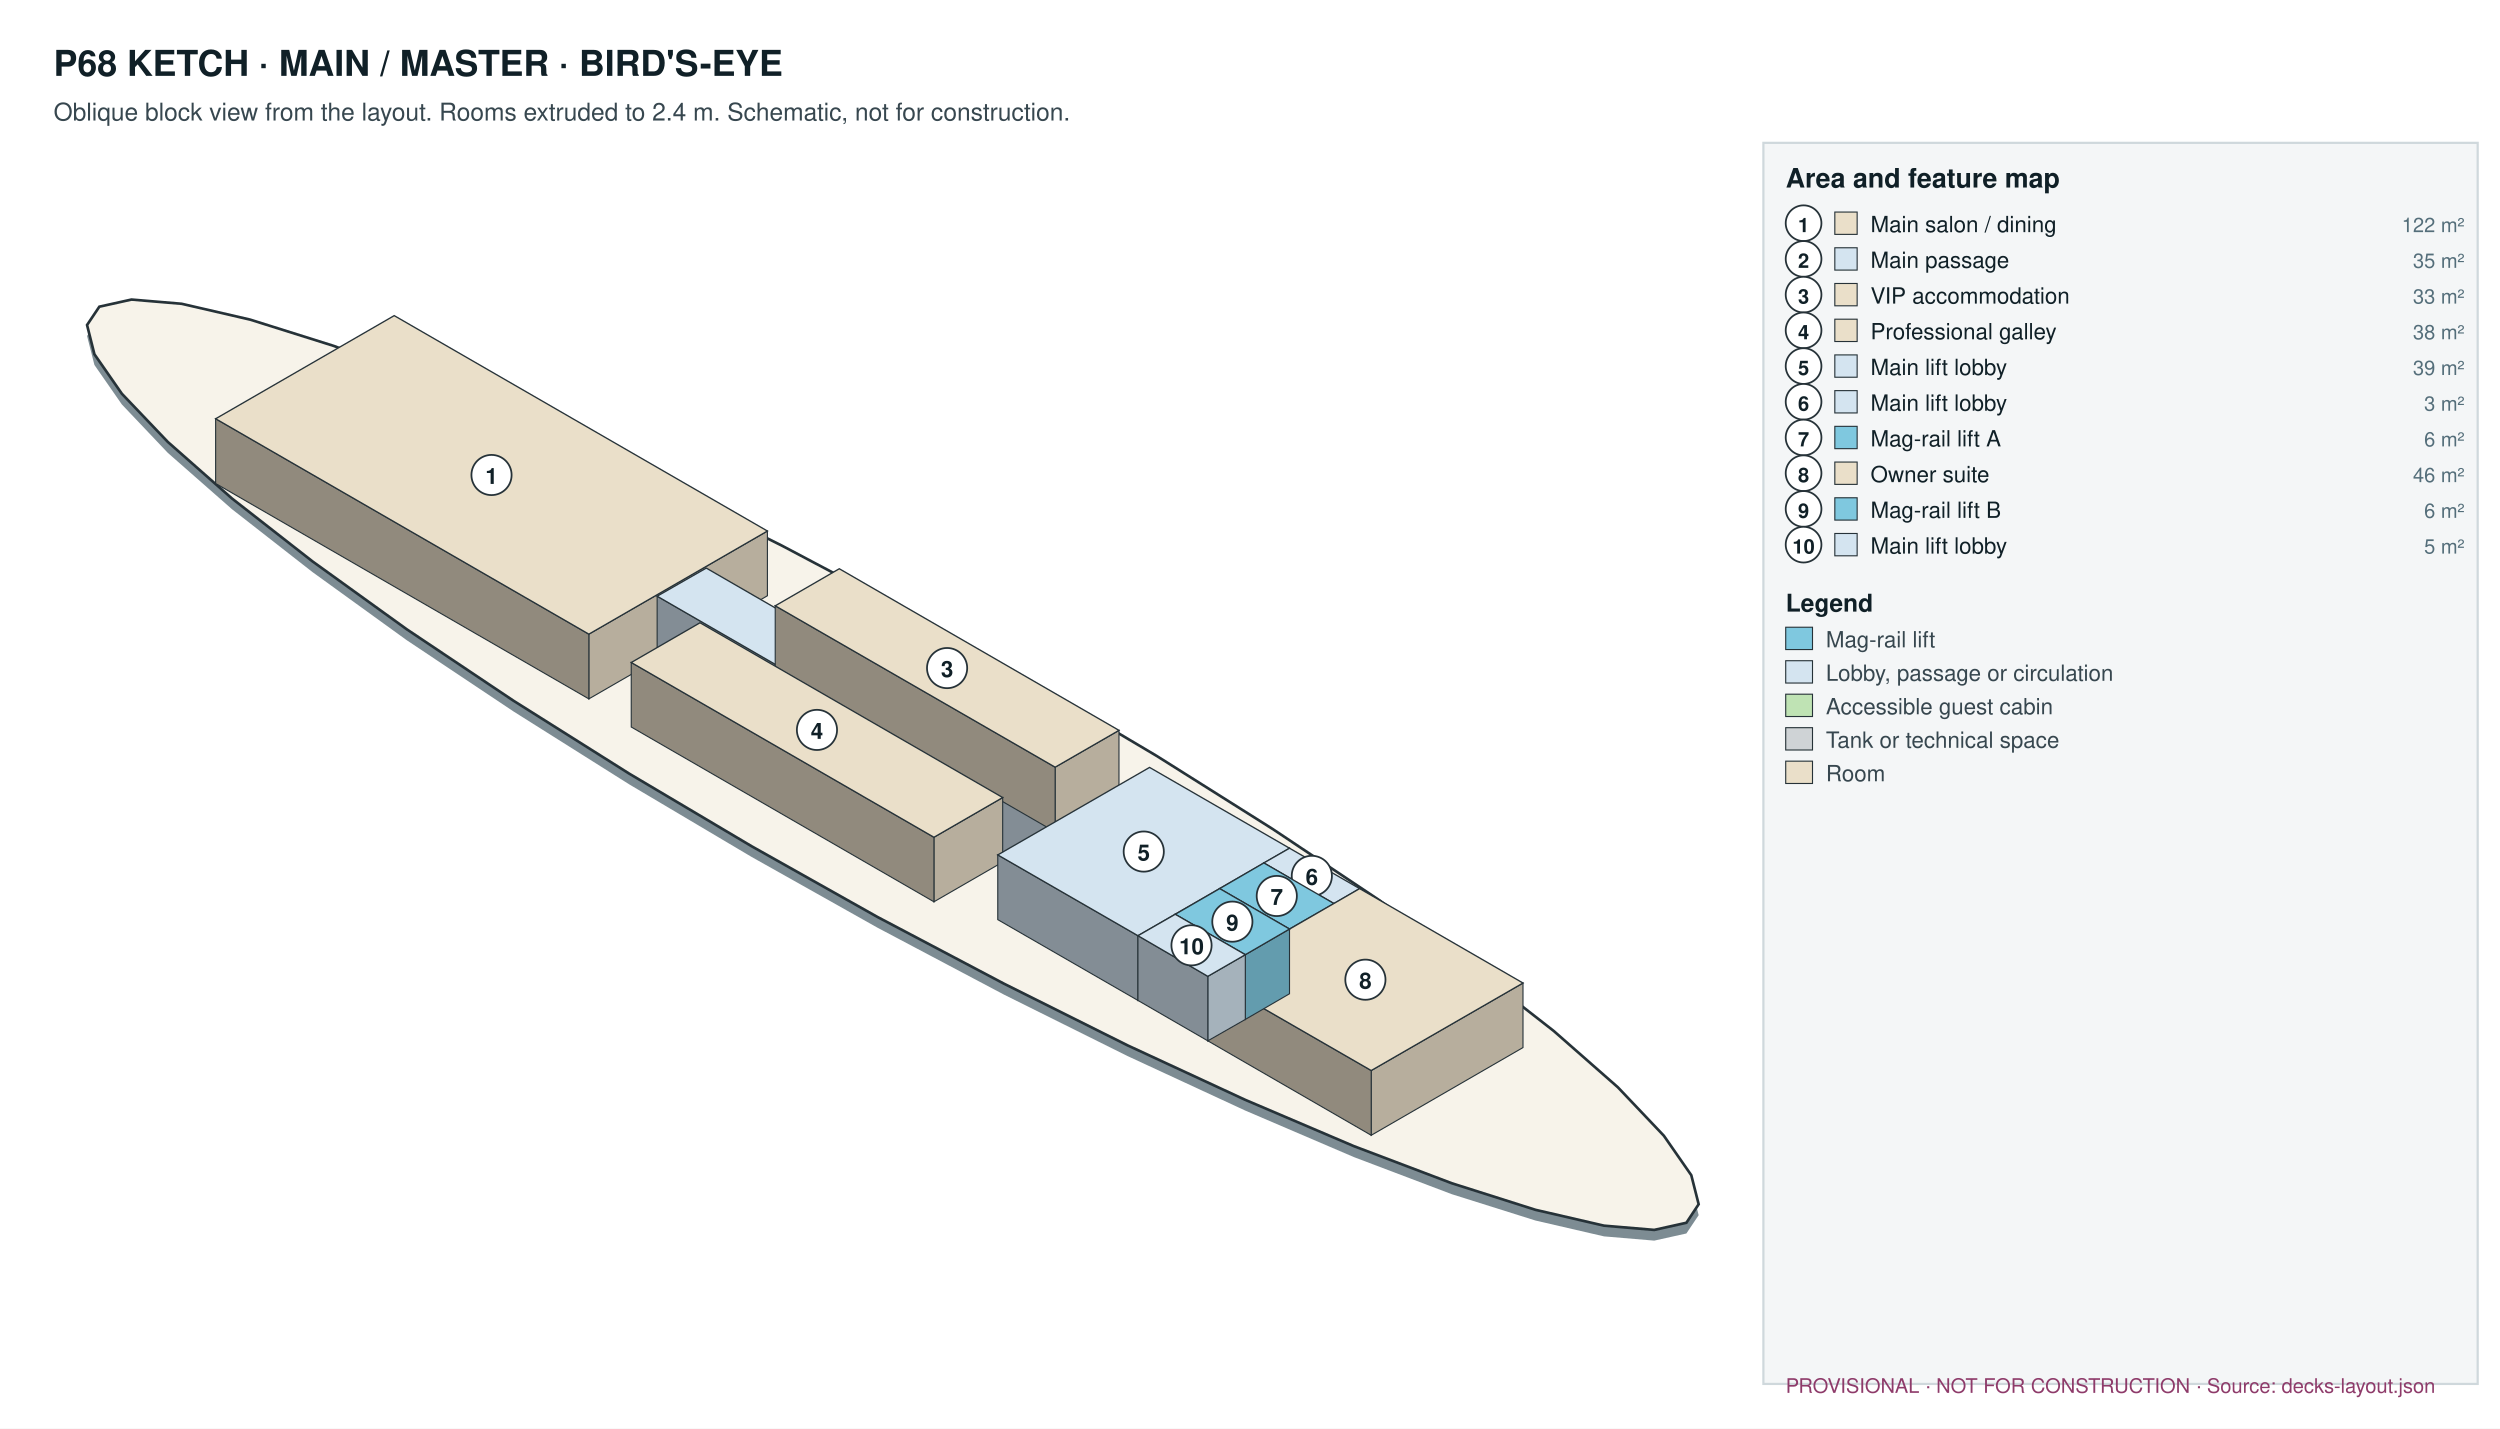
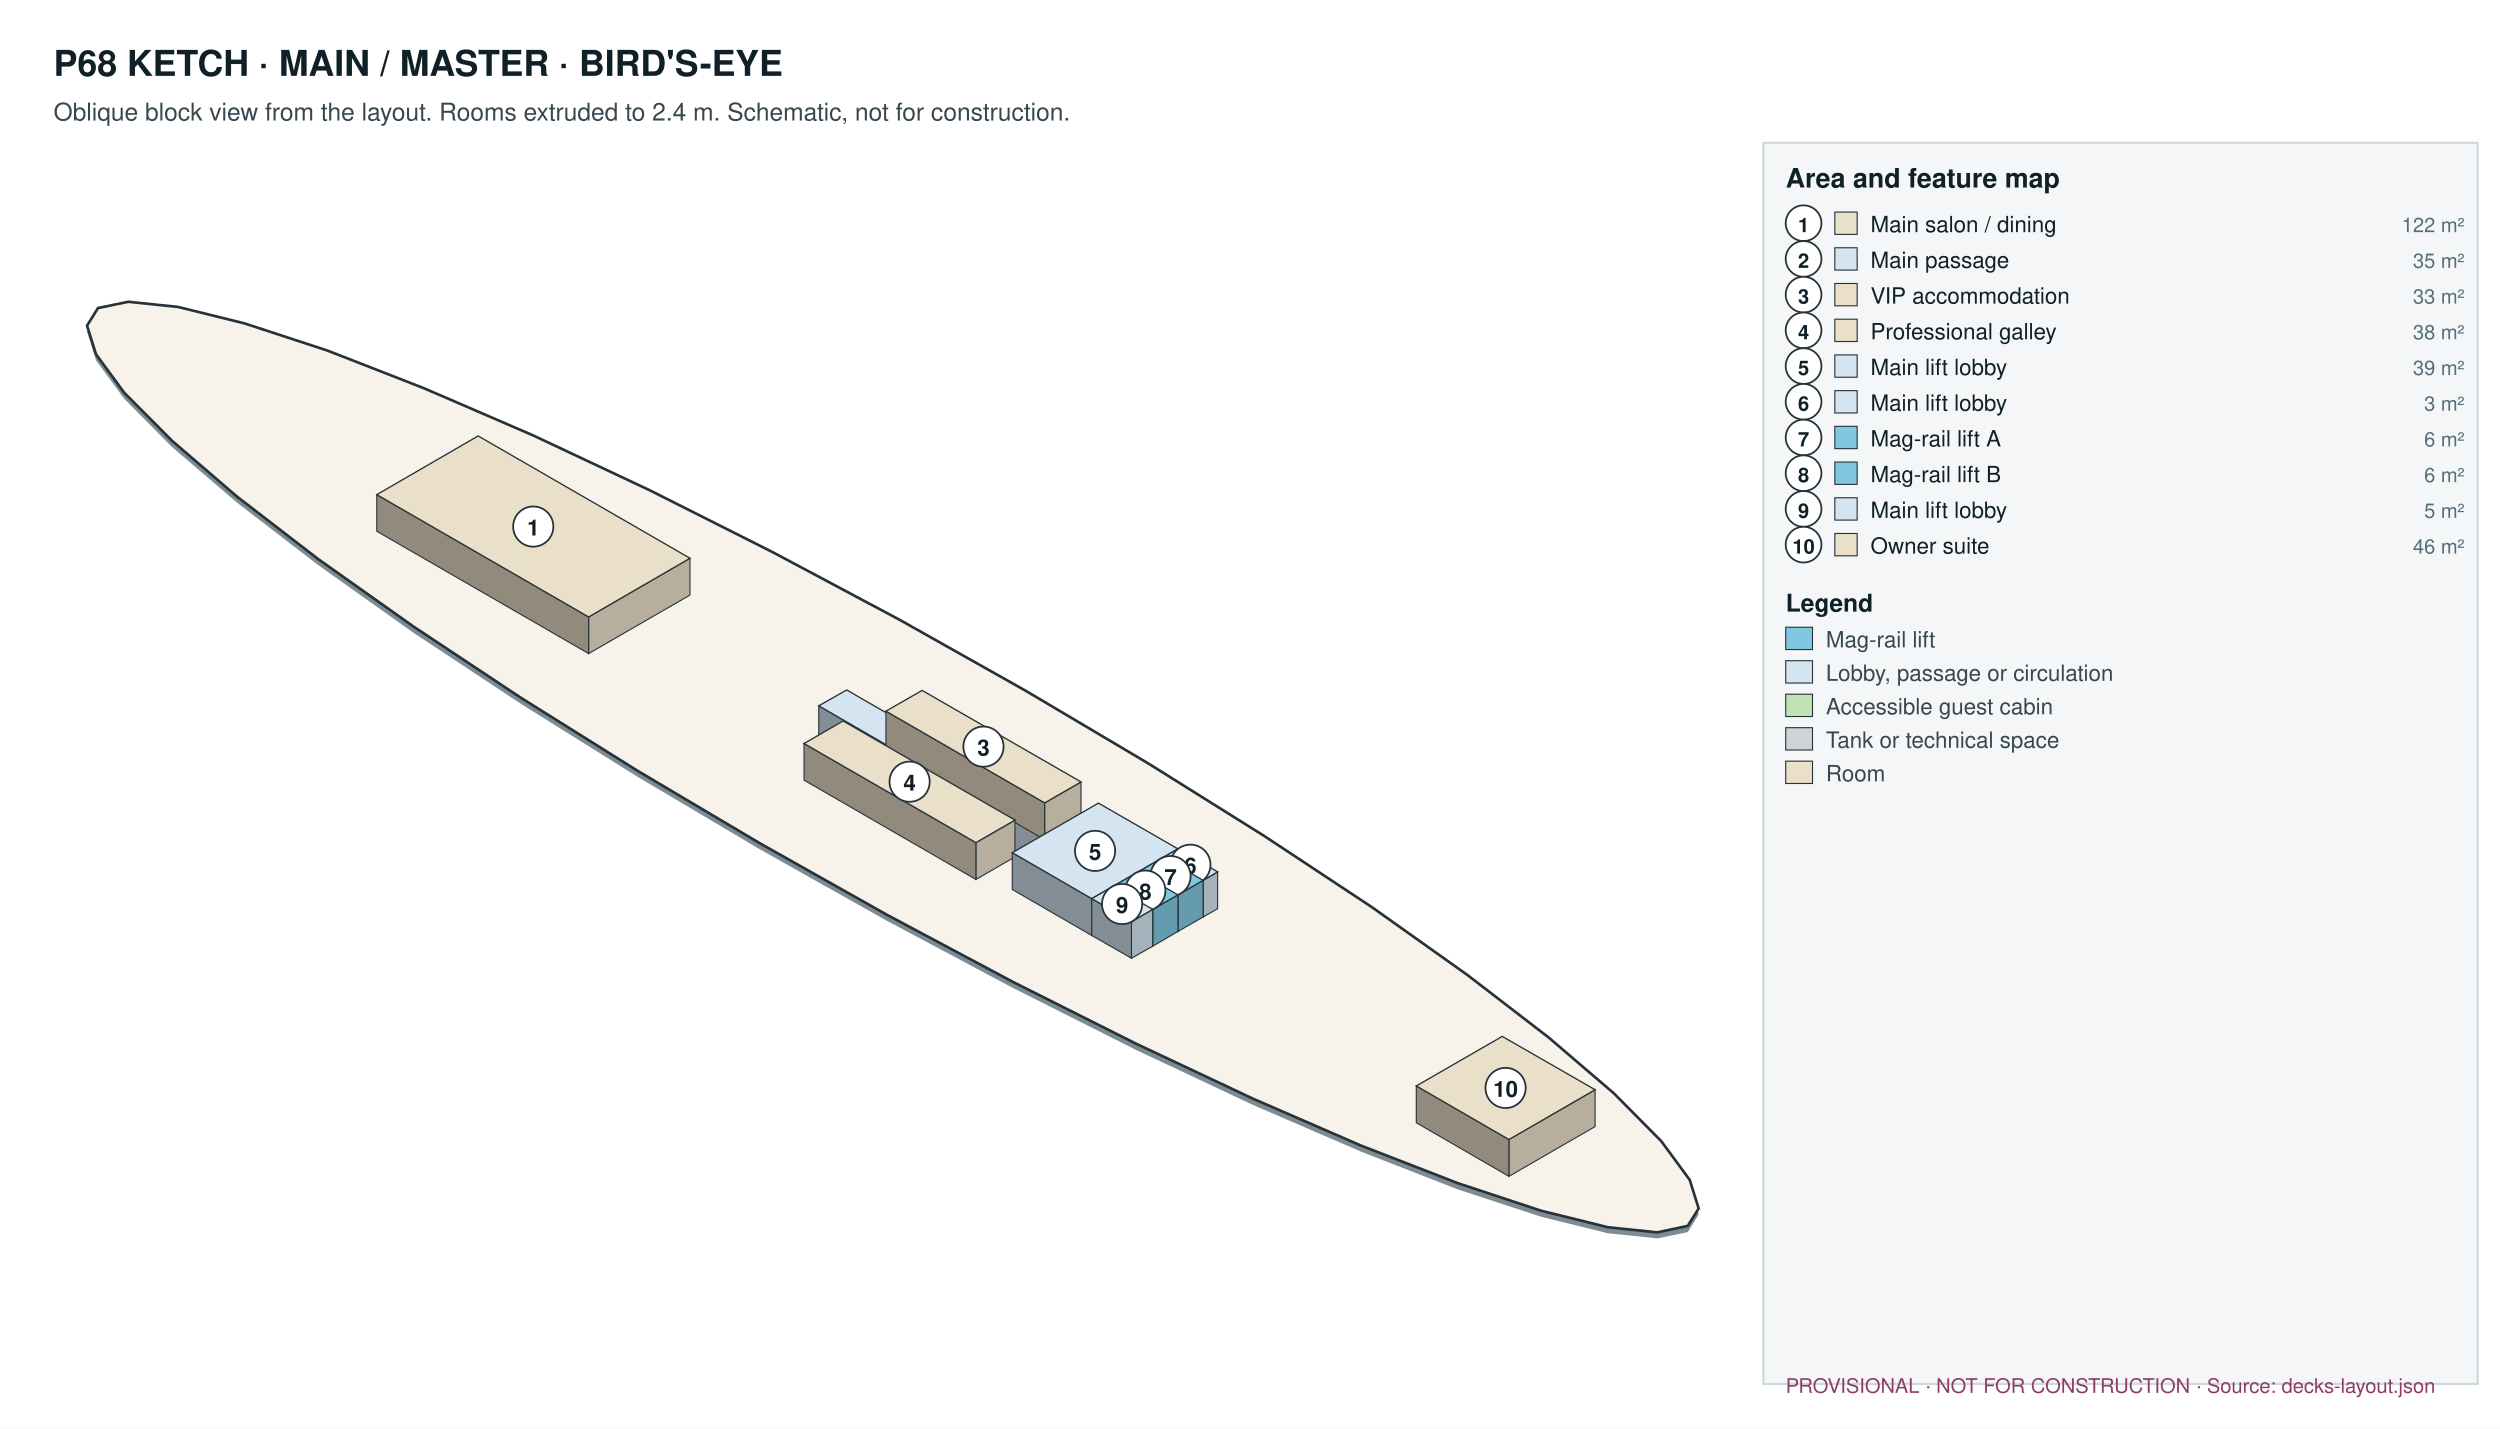
<svg xmlns="http://www.w3.org/2000/svg" width="1120" height="640" viewBox="0 0 1120 640" font-family="Helvetica, Arial, sans-serif">
  <rect width="1120" height="640" fill="#ffffff" />
  <text x="24" y="34" font-size="16" font-weight="600" fill="#102027">P68 KETCH · MAIN / MASTER · BIRD'S-EYE</text>
  <text x="24" y="54" font-size="11" fill="#37474f">Oblique block view from the layout. Rooms extruded to 2.4 m. Schematic, not for construction.</text>
-   <polygon points="755.5,552.6 741.1,555.8 718.6,553.9 687.9,546.8 650.4,535.0 606.6,518.4 557.8,497.5 505.1,473.1 449.8,445.6 393.1,415.6 336.7,383.9 281.9,351.4 230.0,318.7 182.2,286.8 140.0,256.3 103.9,228.1 75.2,202.9 54.6,181.2 42.3,163.5 39.0,150.5 44.5,142.2 58.9,139.0 81.4,140.9 112.1,148.0 149.6,159.9 193.4,176.5 242.2,197.3 294.9,221.7 350.2,249.3 406.9,279.2 463.3,310.9 518.1,343.4 570.0,376.1 617.8,408.1 660.0,438.5 696.1,466.7 724.8,492.0 745.4,513.6 757.7,531.3 761.0,544.4" fill="#7d8c93" stroke="none" />
-   <polygon points="755.5,547.8 741.1,551.0 718.6,549.1 687.9,542.0 650.4,530.1 606.6,513.5 557.8,492.7 505.1,468.3 449.8,440.7 393.1,410.8 336.7,379.1 281.9,346.6 230.0,313.9 182.2,281.9 140.0,251.5 103.9,223.3 75.2,198.0 54.6,176.4 42.3,158.7 39.0,145.6 44.5,137.4 58.9,134.2 81.4,136.1 112.1,143.2 149.6,155.0 193.4,171.6 242.2,192.5 294.9,216.9 350.2,244.4 406.9,274.4 463.3,306.1 518.1,338.6 570.0,371.3 617.8,403.2 660.0,433.7 696.1,461.9 724.8,487.1 745.4,508.8 757.7,526.5 761.0,539.5" fill="#f7f3ea" stroke="#263238" stroke-width="1.2" />
-   <polygon points="343.8,266.9 263.8,313.1 263.8,284.1 343.8,237.9" fill="rgb(183,174,157)" stroke="#263238" stroke-width="0.5" />
-   <polygon points="96.6,216.6 263.8,313.1 263.8,284.1 96.6,187.6" fill="rgb(145,138,125)" stroke="#263238" stroke-width="0.5" />
-   <polygon points="176.6,141.4 343.8,237.9 263.8,284.1 96.6,187.6" fill="#eadfc9" stroke="#263238" stroke-width="0.6" />
-   <circle cx="220.2" cy="212.8" r="9" fill="#ffffff" stroke="#263238" stroke-width="0.8" />
-   <text x="220.2" y="216.8" font-size="10" font-weight="700" fill="#102027" text-anchor="middle">1</text>
-   <polygon points="493.0,385.4 471.1,398.1 471.1,369.1 493.0,356.5" fill="rgb(165,178,187)" stroke="#263238" stroke-width="0.5" />
-   <polygon points="294.4,296.1 471.1,398.1 471.1,369.1 294.4,267.1" fill="rgb(131,141,149)" stroke="#263238" stroke-width="0.5" />
-   <polygon points="316.4,254.5 493.0,356.5 471.1,369.1 294.4,267.1" fill="#d4e4f0" stroke="#263238" stroke-width="0.6" />
-   <circle cx="393.7" cy="311.8" r="9" fill="#ffffff" stroke="#263238" stroke-width="0.8" />
-   <text x="393.7" y="315.8" font-size="10" font-weight="700" fill="#102027" text-anchor="middle">2</text>
-   <polygon points="501.3,356.2 472.7,372.7 472.7,343.7 501.3,327.2" fill="rgb(183,174,157)" stroke="#263238" stroke-width="0.5" />
-   <polygon points="347.3,300.3 472.7,372.7 472.7,343.7 347.3,271.4" fill="rgb(145,138,125)" stroke="#263238" stroke-width="0.5" />
-   <polygon points="376.0,254.8 501.3,327.2 472.7,343.7 347.3,271.4" fill="#eadfc9" stroke="#263238" stroke-width="0.6" />
-   <circle cx="424.3" cy="299.3" r="9" fill="#ffffff" stroke="#263238" stroke-width="0.8" />
-   <text x="424.3" y="303.3" font-size="10" font-weight="700" fill="#102027" text-anchor="middle">3</text>
-   <polygon points="449.2,386.2 418.4,404.0 418.4,375.1 449.2,357.3" fill="rgb(183,174,157)" stroke="#263238" stroke-width="0.5" />
-   <polygon points="282.8,325.7 418.4,404.0 418.4,375.1 282.8,296.8" fill="rgb(145,138,125)" stroke="#263238" stroke-width="0.5" />
-   <polygon points="313.6,279.0 449.2,357.3 418.4,375.1 282.8,296.8" fill="#eadfc9" stroke="#263238" stroke-width="0.6" />
-   <circle cx="366" cy="327" r="9" fill="#ffffff" stroke="#263238" stroke-width="0.8" />
-   <text x="366" y="331" font-size="10" font-weight="700" fill="#102027" text-anchor="middle">4</text>
-   <polygon points="577.7,409.0 509.8,448.2 509.8,419.2 577.7,380.0" fill="rgb(165,178,187)" stroke="#263238" stroke-width="0.5" />
-   <polygon points="447.0,412.0 509.8,448.2 509.8,419.2 447.0,383.0" fill="rgb(131,141,149)" stroke="#263238" stroke-width="0.5" />
-   <polygon points="515.0,343.8 577.7,380.0 509.8,419.2 447.0,383.0" fill="#d4e4f0" stroke="#263238" stroke-width="0.6" />
-   <circle cx="512.4" cy="381.5" r="9" fill="#ffffff" stroke="#263238" stroke-width="0.8" />
-   <text x="512.4" y="385.5" font-size="10" font-weight="700" fill="#102027" text-anchor="middle">5</text>
-   <polygon points="609.1,427.1 597.6,433.7 597.6,404.8 609.1,398.1" fill="rgb(165,178,187)" stroke="#263238" stroke-width="0.5" />
-   <polygon points="566.2,415.6 597.6,433.7 597.6,404.8 566.2,386.6" fill="rgb(131,141,149)" stroke="#263238" stroke-width="0.5" />
-   <polygon points="577.7,380.0 609.1,398.1 597.6,404.8 566.2,386.6" fill="#d4e4f0" stroke="#263238" stroke-width="0.6" />
-   <circle cx="587.7" cy="392.4" r="9" fill="#ffffff" stroke="#263238" stroke-width="0.8" />
-   <text x="587.7" y="396.4" font-size="10" font-weight="700" fill="#102027" text-anchor="middle">6</text>
-   <polygon points="597.6,433.7 577.7,445.2 577.7,416.2 597.6,404.8" fill="rgb(99,156,174)" stroke="#263238" stroke-width="0.5" />
-   <polygon points="546.4,427.1 577.7,445.2 577.7,416.2 546.4,398.1" fill="rgb(79,124,138)" stroke="#263238" stroke-width="0.5" />
-   <polygon points="566.2,386.6 597.6,404.8 577.7,416.2 546.4,398.1" fill="#7fc8df" stroke="#263238" stroke-width="0.6" />
-   <circle cx="572" cy="401.4" r="9" fill="#ffffff" stroke="#263238" stroke-width="0.8" />
-   <text x="572" y="405.4" font-size="10" font-weight="700" fill="#102027" text-anchor="middle">7</text>
-   <polygon points="682.3,469.3 614.3,508.6 614.3,479.6 682.3,440.4" fill="rgb(183,174,157)" stroke="#263238" stroke-width="0.5" />
-   <polygon points="541.1,466.3 614.3,508.6 614.3,479.6 541.1,437.4" fill="rgb(145,138,125)" stroke="#263238" stroke-width="0.5" />
-   <polygon points="609.1,398.1 682.3,440.4 614.3,479.6 541.1,437.4" fill="#eadfc9" stroke="#263238" stroke-width="0.6" />
-   <circle cx="611.7" cy="438.9" r="9" fill="#ffffff" stroke="#263238" stroke-width="0.8" />
-   <text x="611.7" y="442.9" font-size="10" font-weight="700" fill="#102027" text-anchor="middle">8</text>
-   <polygon points="577.7,445.2 557.9,456.7 557.9,427.7 577.7,416.2" fill="rgb(99,156,174)" stroke="#263238" stroke-width="0.5" />
-   <polygon points="526.5,438.6 557.9,456.7 557.9,427.7 526.5,409.6" fill="rgb(79,124,138)" stroke="#263238" stroke-width="0.5" />
-   <polygon points="546.4,398.1 577.7,416.2 557.9,427.7 526.5,409.6" fill="#7fc8df" stroke="#263238" stroke-width="0.6" />
-   <circle cx="552.1" cy="412.9" r="9" fill="#ffffff" stroke="#263238" stroke-width="0.8" />
-   <text x="552.1" y="416.9" font-size="10" font-weight="700" fill="#102027" text-anchor="middle">9</text>
-   <polygon points="557.9,456.7 541.1,466.3 541.1,437.4 557.9,427.7" fill="rgb(165,178,187)" stroke="#263238" stroke-width="0.5" />
-   <polygon points="509.8,448.2 541.1,466.3 541.1,437.4 509.8,419.2" fill="rgb(131,141,149)" stroke="#263238" stroke-width="0.5" />
-   <polygon points="526.5,409.6 557.9,427.7 541.1,437.4 509.8,419.2" fill="#d4e4f0" stroke="#263238" stroke-width="0.6" />
-   <circle cx="533.8" cy="423.5" r="9" fill="#ffffff" stroke="#263238" stroke-width="0.8" />
-   <text x="533.8" y="427.5" font-size="10" font-weight="700" fill="#102027" text-anchor="middle">10</text>
+   <polygon points="756.1,552.0 742.5,554.8 720.3,552.5 690.4,545.1 653.2,532.9 609.9,516.0 561.3,495.0 508.8,470.3 453.6,442.5 397.1,412.4 340.6,380.6 285.6,348.0 233.5,315.4 185.4,283.6 142.6,253.2 106.2,225.2 77.0,200.2 55.7,178.7 43.0,161.4 39.0,148.6 43.9,140.8 57.5,137.9 79.7,140.2 109.6,147.6 146.8,159.9 190.1,176.7 238.7,197.8 291.2,222.5 346.4,250.2 402.9,280.3 459.4,312.1 514.4,344.7 566.5,377.3 614.6,409.2 657.4,439.5 693.8,467.5 723.0,492.6 744.3,514.0 757.0,531.3 761.0,544.1" fill="#7d8c93" stroke="none" />
+   <polygon points="756.1,549.2 742.5,552.1 720.3,549.8 690.4,542.4 653.2,530.1 609.9,513.3 561.3,492.2 508.8,467.5 453.6,439.8 397.1,409.7 340.6,377.9 285.6,345.3 233.5,312.7 185.4,280.8 142.6,250.5 106.2,222.5 77.0,197.4 55.7,176.0 43.0,158.7 39.0,145.9 43.9,138.0 57.5,135.2 79.7,137.5 109.6,144.9 146.8,157.1 190.1,174.0 238.7,195.0 291.2,219.7 346.4,247.5 402.9,277.6 459.4,309.4 514.4,342.0 566.5,374.6 614.6,406.4 657.4,436.8 693.8,464.8 723.0,489.8 744.3,511.3 757.0,528.6 761.0,541.4" fill="#f7f3ea" stroke="#263238" stroke-width="1.2" />
+   <polygon points="309.1,266.6 263.7,292.8 263.7,276.4 309.1,250.1" fill="rgb(183,174,157)" stroke="#263238" stroke-width="0.5" />
+   <polygon points="168.8,238.0 263.7,292.8 263.7,276.4 168.8,221.6" fill="rgb(145,138,125)" stroke="#263238" stroke-width="0.5" />
+   <polygon points="214.2,195.3 309.1,250.1 263.7,276.4 168.8,221.6" fill="#eadfc9" stroke="#263238" stroke-width="0.6" />
+   <circle cx="238.9" cy="235.9" r="9" fill="#ffffff" stroke="#263238" stroke-width="0.8" />
+   <text x="238.9" y="239.9" font-size="10" font-weight="700" fill="#102027" text-anchor="middle">1</text>
+   <polygon points="479.6,383.4 467.1,390.6 467.1,374.2 479.6,367.0" fill="rgb(165,178,187)" stroke="#263238" stroke-width="0.5" />
+   <polygon points="366.8,332.7 467.1,390.6 467.1,374.2 366.8,316.2" fill="rgb(131,141,149)" stroke="#263238" stroke-width="0.5" />
+   <polygon points="379.3,309.1 479.6,367.0 467.1,374.2 366.8,316.2" fill="#d4e4f0" stroke="#263238" stroke-width="0.6" />
+   <circle cx="423.2" cy="341.6" r="9" fill="#ffffff" stroke="#263238" stroke-width="0.8" />
+   <text x="423.2" y="345.6" font-size="10" font-weight="700" fill="#102027" text-anchor="middle">2</text>
+   <polygon points="484.3,366.8 468.0,376.2 468.0,359.7 484.3,350.3" fill="rgb(183,174,157)" stroke="#263238" stroke-width="0.5" />
+   <polygon points="396.9,335.1 468.0,376.2 468.0,359.7 396.9,318.6" fill="rgb(145,138,125)" stroke="#263238" stroke-width="0.5" />
+   <polygon points="413.1,309.3 484.3,350.3 468.0,359.7 396.9,318.6" fill="#eadfc9" stroke="#263238" stroke-width="0.6" />
+   <circle cx="440.6" cy="334.5" r="9" fill="#ffffff" stroke="#263238" stroke-width="0.8" />
+   <text x="440.6" y="338.5" font-size="10" font-weight="700" fill="#102027" text-anchor="middle">3</text>
+   <polygon points="454.7,383.9 437.2,394.0 437.2,377.5 454.7,367.4" fill="rgb(183,174,157)" stroke="#263238" stroke-width="0.5" />
+   <polygon points="360.2,349.5 437.2,394.0 437.2,377.5 360.2,333.1" fill="rgb(145,138,125)" stroke="#263238" stroke-width="0.5" />
+   <polygon points="377.7,323.0 454.7,367.4 437.2,377.5 360.2,333.1" fill="#eadfc9" stroke="#263238" stroke-width="0.6" />
+   <circle cx="407.5" cy="350.2" r="9" fill="#ffffff" stroke="#263238" stroke-width="0.8" />
+   <text x="407.5" y="354.2" font-size="10" font-weight="700" fill="#102027" text-anchor="middle">4</text>
+   <polygon points="527.7,396.8 489.1,419.1 489.1,402.6 527.7,380.3" fill="rgb(165,178,187)" stroke="#263238" stroke-width="0.5" />
+   <polygon points="453.5,398.5 489.1,419.1 489.1,402.6 453.5,382.0" fill="rgb(131,141,149)" stroke="#263238" stroke-width="0.5" />
+   <polygon points="492.1,359.8 527.7,380.3 489.1,402.6 453.5,382.0" fill="#d4e4f0" stroke="#263238" stroke-width="0.6" />
+   <circle cx="490.6" cy="381.2" r="9" fill="#ffffff" stroke="#263238" stroke-width="0.8" />
+   <text x="490.6" y="385.2" font-size="10" font-weight="700" fill="#102027" text-anchor="middle">5</text>
+   <polygon points="545.5,407.1 539.0,410.8 539.0,394.4 545.5,390.6" fill="rgb(165,178,187)" stroke="#263238" stroke-width="0.5" />
+   <polygon points="521.1,400.5 539.0,410.8 539.0,394.4 521.1,384.1" fill="rgb(131,141,149)" stroke="#263238" stroke-width="0.5" />
+   <polygon points="527.7,380.3 545.5,390.6 539.0,394.4 521.1,384.1" fill="#d4e4f0" stroke="#263238" stroke-width="0.6" />
+   <circle cx="533.3" cy="387.4" r="9" fill="#ffffff" stroke="#263238" stroke-width="0.8" />
+   <text x="533.3" y="391.4" font-size="10" font-weight="700" fill="#102027" text-anchor="middle">6</text>
+   <polygon points="539.0,410.8 527.7,417.3 527.7,400.9 539.0,394.4" fill="rgb(99,156,174)" stroke="#263238" stroke-width="0.5" />
+   <polygon points="509.9,407.1 527.7,417.3 527.7,400.9 509.9,390.6" fill="rgb(79,124,138)" stroke="#263238" stroke-width="0.5" />
+   <polygon points="521.1,384.1 539.0,394.4 527.7,400.9 509.9,390.6" fill="#7fc8df" stroke="#263238" stroke-width="0.6" />
+   <circle cx="524.4" cy="392.5" r="9" fill="#ffffff" stroke="#263238" stroke-width="0.8" />
+   <text x="524.4" y="396.5" font-size="10" font-weight="700" fill="#102027" text-anchor="middle">7</text>
+   <polygon points="527.7,417.3 516.4,423.9 516.4,407.4 527.7,400.9" fill="rgb(99,156,174)" stroke="#263238" stroke-width="0.5" />
+   <polygon points="498.6,413.6 516.4,423.9 516.4,407.4 498.6,397.1" fill="rgb(79,124,138)" stroke="#263238" stroke-width="0.5" />
+   <polygon points="509.9,390.6 527.7,400.9 516.4,407.4 498.6,397.1" fill="#7fc8df" stroke="#263238" stroke-width="0.6" />
+   <circle cx="513.1" cy="399" r="9" fill="#ffffff" stroke="#263238" stroke-width="0.8" />
+   <text x="513.1" y="403" font-size="10" font-weight="700" fill="#102027" text-anchor="middle">8</text>
+   <polygon points="516.4,423.9 506.9,429.3 506.9,412.9 516.4,407.4" fill="rgb(165,178,187)" stroke="#263238" stroke-width="0.5" />
+   <polygon points="489.1,419.1 506.9,429.3 506.9,412.9 489.1,402.6" fill="rgb(131,141,149)" stroke="#263238" stroke-width="0.5" />
+   <polygon points="498.6,397.1 516.4,407.4 506.9,412.9 489.1,402.6" fill="#d4e4f0" stroke="#263238" stroke-width="0.6" />
+   <circle cx="502.7" cy="405" r="9" fill="#ffffff" stroke="#263238" stroke-width="0.8" />
+   <text x="502.7" y="409" font-size="10" font-weight="700" fill="#102027" text-anchor="middle">9</text>
+   <polygon points="714.6,504.7 676.0,527.0 676.0,510.5 714.6,488.2" fill="rgb(183,174,157)" stroke="#263238" stroke-width="0.5" />
+   <polygon points="634.5,503.0 676.0,527.0 676.0,510.5 634.5,486.5" fill="rgb(145,138,125)" stroke="#263238" stroke-width="0.5" />
+   <polygon points="673.0,464.3 714.6,488.2 676.0,510.5 634.5,486.5" fill="#eadfc9" stroke="#263238" stroke-width="0.6" />
+   <circle cx="674.5" cy="487.4" r="9" fill="#ffffff" stroke="#263238" stroke-width="0.8" />
+   <text x="674.5" y="491.4" font-size="10" font-weight="700" fill="#102027" text-anchor="middle">10</text>
  <rect x="790" y="64" width="320" height="556" fill="#f4f6f7" stroke="#cfd8dc" />
  <text x="800" y="84" font-size="12" font-weight="700" fill="#102027">Area and feature map</text>
  <circle cx="808" cy="100" r="8" fill="#ffffff" stroke="#263238" stroke-width="0.8" />
  <text x="808" y="104" font-size="9" font-weight="700" fill="#102027" text-anchor="middle">1</text>
  <rect x="822" y="95" width="10" height="10" fill="#eadfc9" stroke="#263238" stroke-width="0.5" />
  <text x="838" y="104" font-size="10" fill="#102027">Main salon / dining</text>
  <text x="1104" y="104" font-size="9" fill="#546e7a" text-anchor="end">122 m²</text>
  <circle cx="808" cy="116" r="8" fill="#ffffff" stroke="#263238" stroke-width="0.8" />
  <text x="808" y="120" font-size="9" font-weight="700" fill="#102027" text-anchor="middle">2</text>
  <rect x="822" y="111" width="10" height="10" fill="#d4e4f0" stroke="#263238" stroke-width="0.5" />
  <text x="838" y="120" font-size="10" fill="#102027">Main passage</text>
  <text x="1104" y="120" font-size="9" fill="#546e7a" text-anchor="end">35 m²</text>
  <circle cx="808" cy="132" r="8" fill="#ffffff" stroke="#263238" stroke-width="0.8" />
  <text x="808" y="136" font-size="9" font-weight="700" fill="#102027" text-anchor="middle">3</text>
  <rect x="822" y="127" width="10" height="10" fill="#eadfc9" stroke="#263238" stroke-width="0.5" />
  <text x="838" y="136" font-size="10" fill="#102027">VIP accommodation</text>
  <text x="1104" y="136" font-size="9" fill="#546e7a" text-anchor="end">33 m²</text>
  <circle cx="808" cy="148" r="8" fill="#ffffff" stroke="#263238" stroke-width="0.8" />
  <text x="808" y="152" font-size="9" font-weight="700" fill="#102027" text-anchor="middle">4</text>
  <rect x="822" y="143" width="10" height="10" fill="#eadfc9" stroke="#263238" stroke-width="0.5" />
  <text x="838" y="152" font-size="10" fill="#102027">Professional galley</text>
  <text x="1104" y="152" font-size="9" fill="#546e7a" text-anchor="end">38 m²</text>
  <circle cx="808" cy="164" r="8" fill="#ffffff" stroke="#263238" stroke-width="0.8" />
  <text x="808" y="168" font-size="9" font-weight="700" fill="#102027" text-anchor="middle">5</text>
  <rect x="822" y="159" width="10" height="10" fill="#d4e4f0" stroke="#263238" stroke-width="0.5" />
  <text x="838" y="168" font-size="10" fill="#102027">Main lift lobby</text>
  <text x="1104" y="168" font-size="9" fill="#546e7a" text-anchor="end">39 m²</text>
  <circle cx="808" cy="180" r="8" fill="#ffffff" stroke="#263238" stroke-width="0.8" />
  <text x="808" y="184" font-size="9" font-weight="700" fill="#102027" text-anchor="middle">6</text>
  <rect x="822" y="175" width="10" height="10" fill="#d4e4f0" stroke="#263238" stroke-width="0.5" />
  <text x="838" y="184" font-size="10" fill="#102027">Main lift lobby</text>
  <text x="1104" y="184" font-size="9" fill="#546e7a" text-anchor="end">3 m²</text>
  <circle cx="808" cy="196" r="8" fill="#ffffff" stroke="#263238" stroke-width="0.8" />
  <text x="808" y="200" font-size="9" font-weight="700" fill="#102027" text-anchor="middle">7</text>
  <rect x="822" y="191" width="10" height="10" fill="#7fc8df" stroke="#263238" stroke-width="0.5" />
  <text x="838" y="200" font-size="10" fill="#102027">Mag-rail lift A</text>
  <text x="1104" y="200" font-size="9" fill="#546e7a" text-anchor="end">6 m²</text>
  <circle cx="808" cy="212" r="8" fill="#ffffff" stroke="#263238" stroke-width="0.8" />
  <text x="808" y="216" font-size="9" font-weight="700" fill="#102027" text-anchor="middle">8</text>
-   <rect x="822" y="207" width="10" height="10" fill="#eadfc9" stroke="#263238" stroke-width="0.5" />
-   <text x="838" y="216" font-size="10" fill="#102027">Owner suite</text>
-   <text x="1104" y="216" font-size="9" fill="#546e7a" text-anchor="end">46 m²</text>
+   <rect x="822" y="207" width="10" height="10" fill="#7fc8df" stroke="#263238" stroke-width="0.5" />
+   <text x="838" y="216" font-size="10" fill="#102027">Mag-rail lift B</text>
+   <text x="1104" y="216" font-size="9" fill="#546e7a" text-anchor="end">6 m²</text>
  <circle cx="808" cy="228" r="8" fill="#ffffff" stroke="#263238" stroke-width="0.8" />
  <text x="808" y="232" font-size="9" font-weight="700" fill="#102027" text-anchor="middle">9</text>
-   <rect x="822" y="223" width="10" height="10" fill="#7fc8df" stroke="#263238" stroke-width="0.5" />
-   <text x="838" y="232" font-size="10" fill="#102027">Mag-rail lift B</text>
-   <text x="1104" y="232" font-size="9" fill="#546e7a" text-anchor="end">6 m²</text>
+   <rect x="822" y="223" width="10" height="10" fill="#d4e4f0" stroke="#263238" stroke-width="0.5" />
+   <text x="838" y="232" font-size="10" fill="#102027">Main lift lobby</text>
+   <text x="1104" y="232" font-size="9" fill="#546e7a" text-anchor="end">5 m²</text>
  <circle cx="808" cy="244" r="8" fill="#ffffff" stroke="#263238" stroke-width="0.8" />
  <text x="808" y="248" font-size="9" font-weight="700" fill="#102027" text-anchor="middle">10</text>
-   <rect x="822" y="239" width="10" height="10" fill="#d4e4f0" stroke="#263238" stroke-width="0.5" />
-   <text x="838" y="248" font-size="10" fill="#102027">Main lift lobby</text>
-   <text x="1104" y="248" font-size="9" fill="#546e7a" text-anchor="end">5 m²</text>
+   <rect x="822" y="239" width="10" height="10" fill="#eadfc9" stroke="#263238" stroke-width="0.5" />
+   <text x="838" y="248" font-size="10" fill="#102027">Owner suite</text>
+   <text x="1104" y="248" font-size="9" fill="#546e7a" text-anchor="end">46 m²</text>
  <text x="800" y="274" font-size="11" font-weight="700" fill="#102027">Legend</text>
  <rect x="800" y="281" width="12" height="10" fill="#7fc8df" stroke="#263238" stroke-width="0.5" />
  <text x="818" y="290" font-size="10" fill="#37474f">Mag-rail lift</text>
  <rect x="800" y="296" width="12" height="10" fill="#d4e4f0" stroke="#263238" stroke-width="0.5" />
  <text x="818" y="305" font-size="10" fill="#37474f">Lobby, passage or circulation</text>
  <rect x="800" y="311" width="12" height="10" fill="#bfe3b4" stroke="#263238" stroke-width="0.5" />
  <text x="818" y="320" font-size="10" fill="#37474f">Accessible guest cabin</text>
  <rect x="800" y="326" width="12" height="10" fill="#cfd3d6" stroke="#263238" stroke-width="0.5" />
  <text x="818" y="335" font-size="10" fill="#37474f">Tank or technical space</text>
  <rect x="800" y="341" width="12" height="10" fill="#eadfc9" stroke="#263238" stroke-width="0.5" />
  <text x="818" y="350" font-size="10" fill="#37474f">Room</text>
  <text x="800" y="624" font-size="9" fill="#8e3b6a">PROVISIONAL · NOT FOR CONSTRUCTION · Source: decks-layout.json</text>
</svg>
